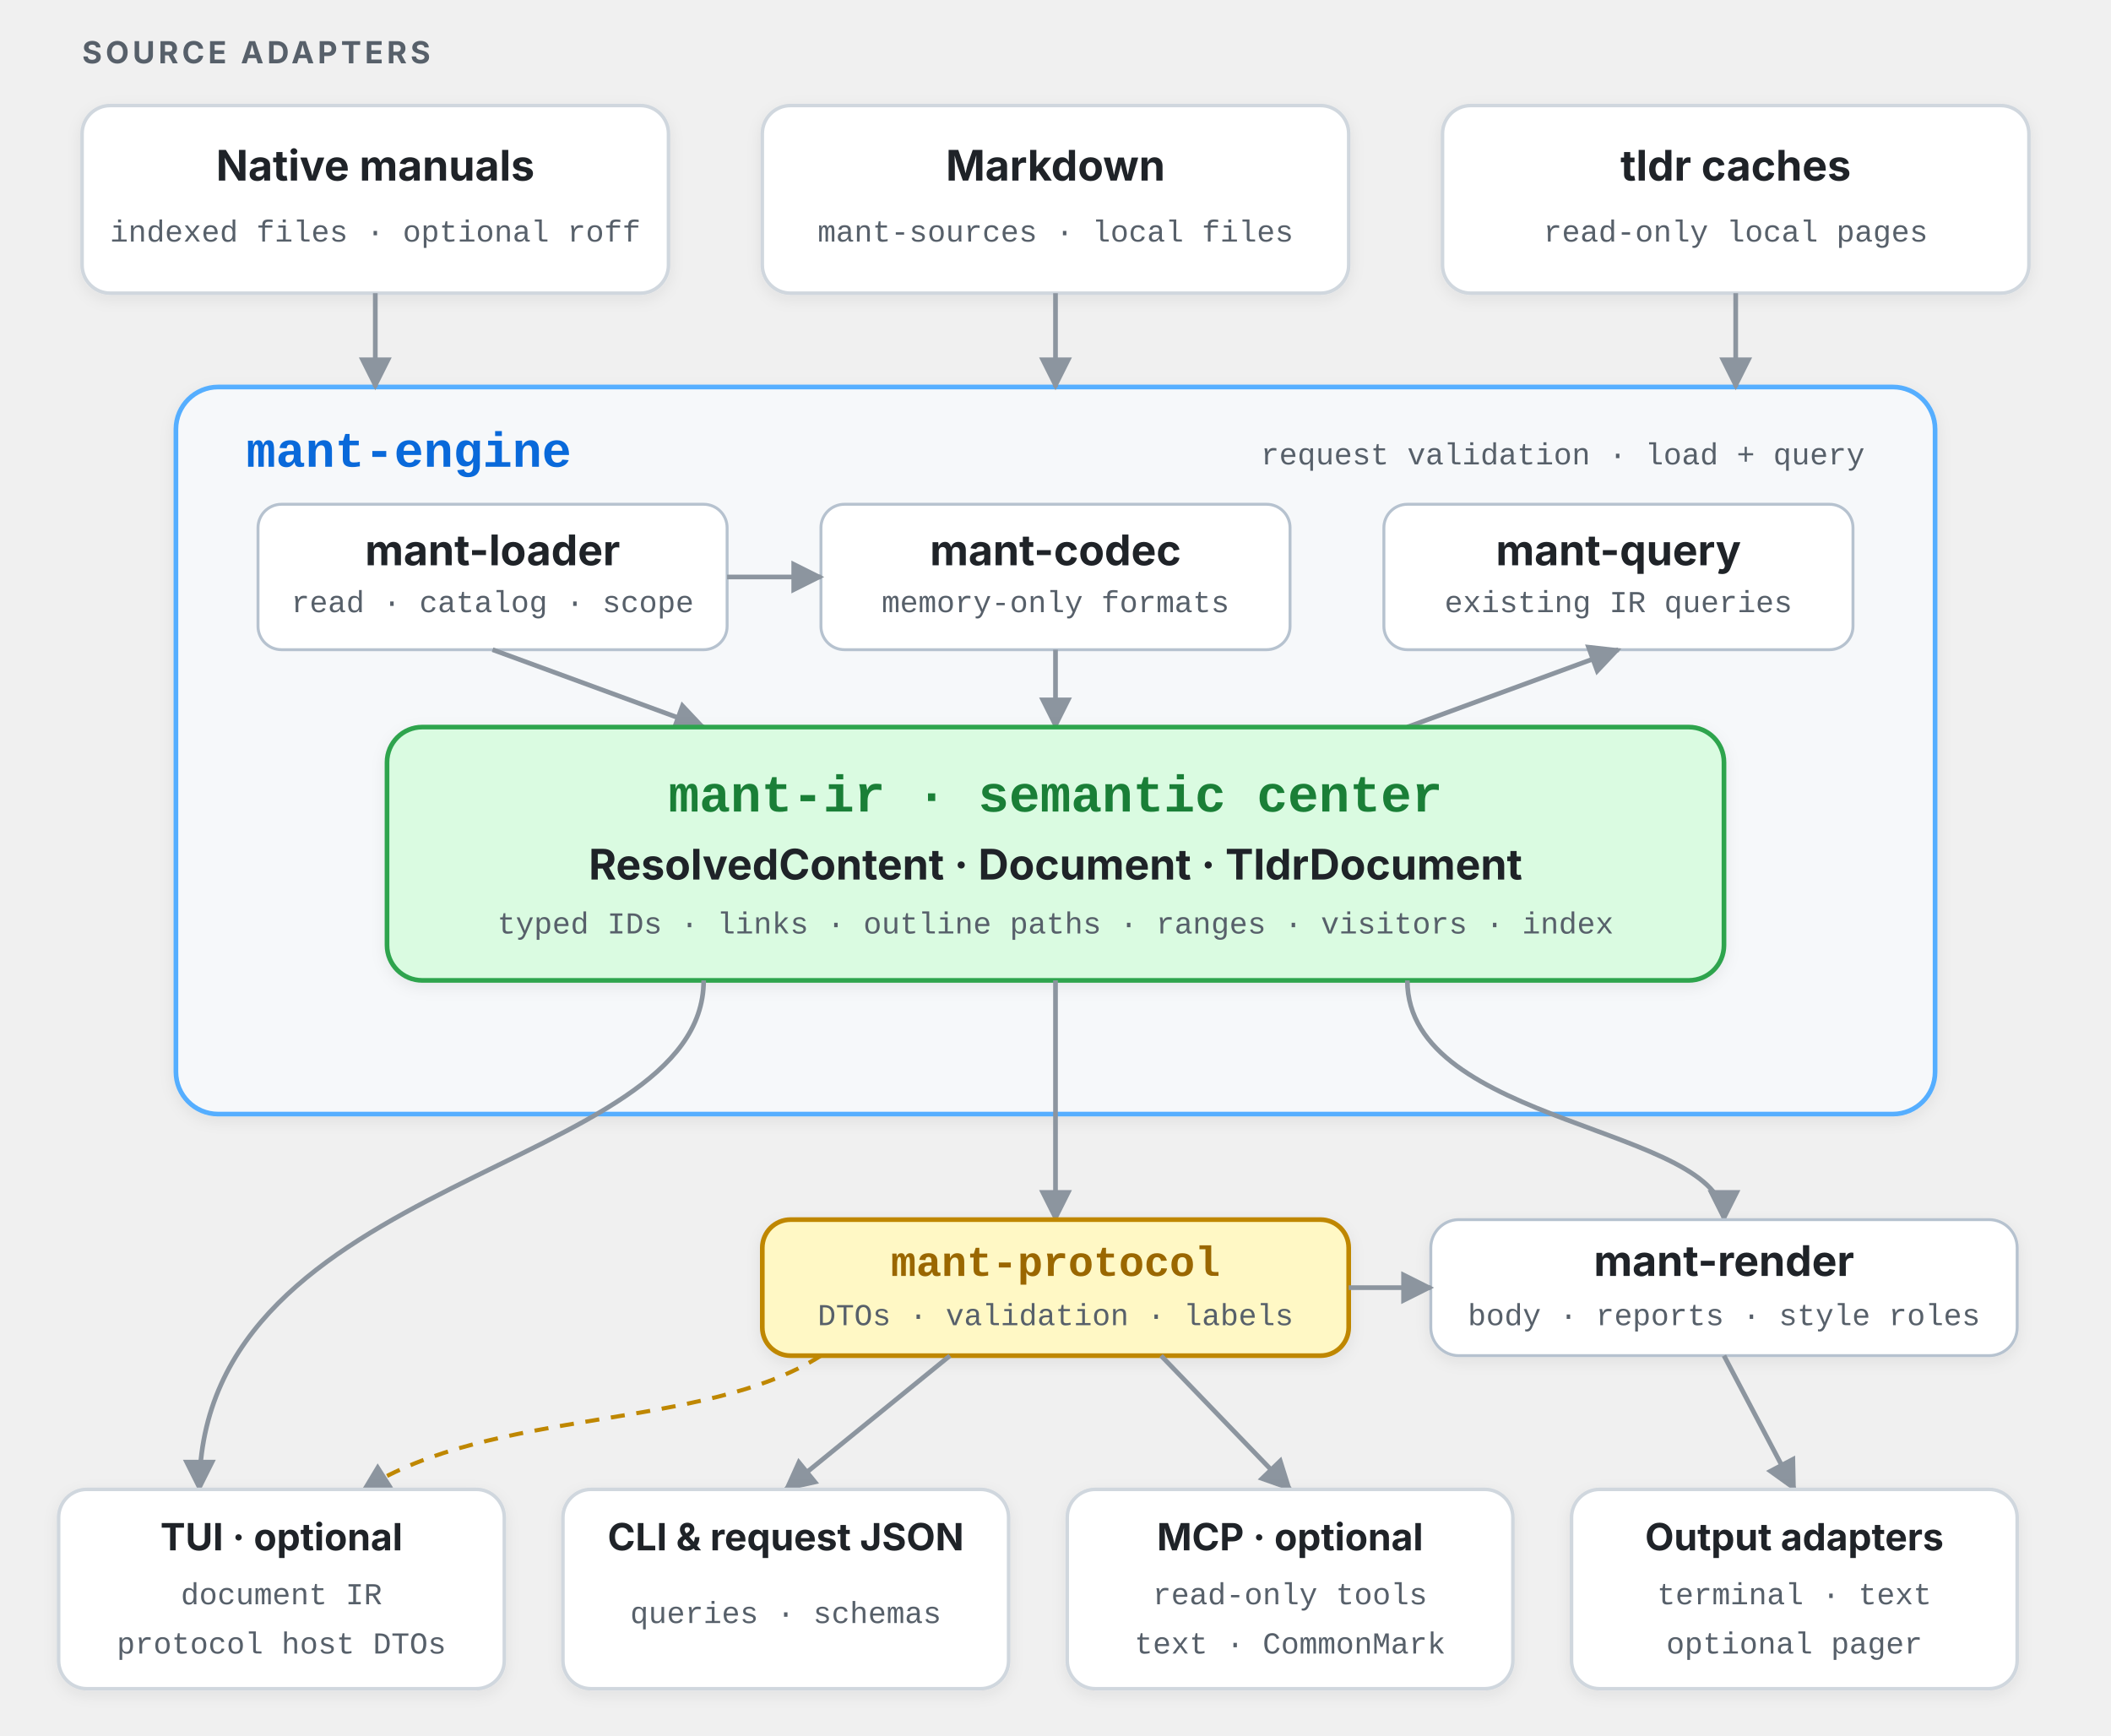
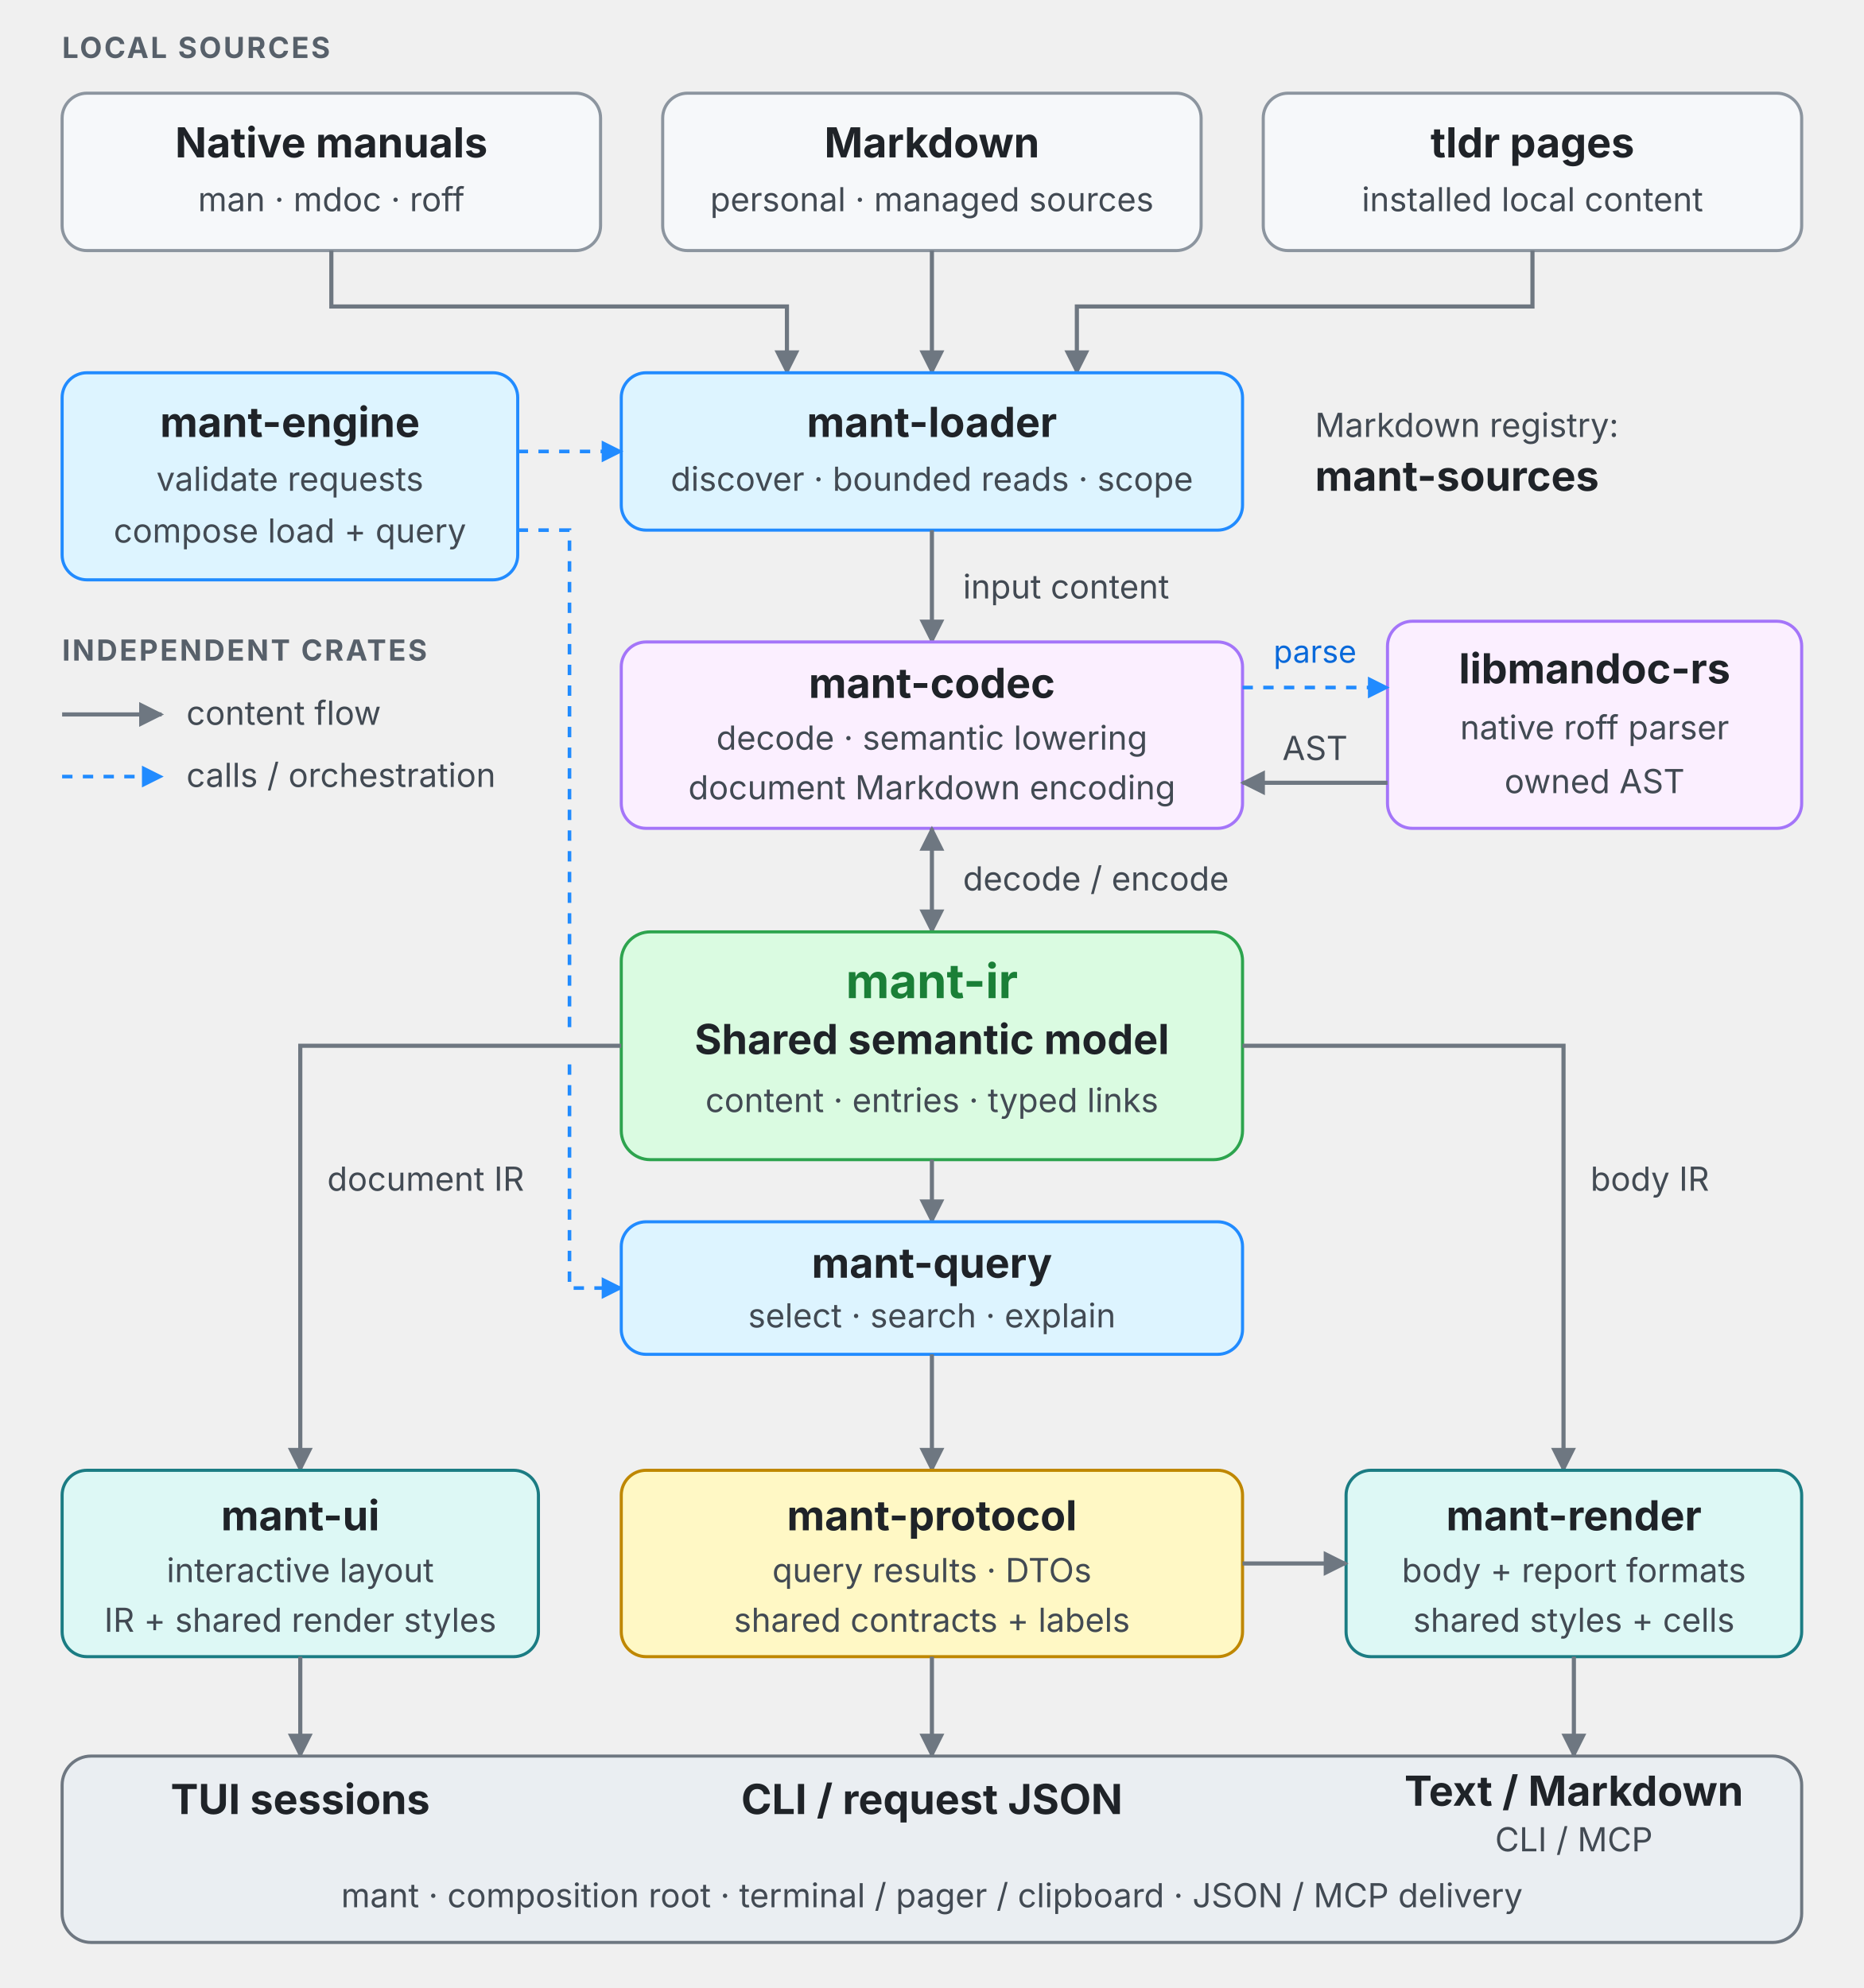
- <svg xmlns="http://www.w3.org/2000/svg" width="900" height="740" viewBox="0 0 900 740" role="img" aria-labelledby="title description">
+ <svg xmlns="http://www.w3.org/2000/svg" width="900" height="960" viewBox="0 0 900 960" role="img" aria-labelledby="title description">
  <defs>
-     <marker id="arrow" viewBox="0 0 10 10" refX="9" refY="5" markerWidth="7" markerHeight="7" orient="auto-start-reverse">
-       <path d="M 0 0 L 10 5 L 0 10 z" class="arrow-head" />
+     <marker id="arrow" viewBox="0 0 10 10" refX="9" refY="5" markerWidth="6" markerHeight="6" orient="auto-start-reverse">
+       <path d="M 0 0 L 10 5 L 0 10 z" fill="#6e7781" />
    </marker>
-     <filter id="shadow" x="-10%" y="-10%" width="120%" height="130%">
-       <feDropShadow dx="0" dy="2" stdDeviation="3" flood-opacity="0.07" />
-     </filter>
+     <marker id="call-arrow" viewBox="0 0 10 10" refX="9" refY="5" markerWidth="6" markerHeight="6" orient="auto">
+       <path d="M 0 0 L 10 5 L 0 10 z" fill="#218bff" />
+     </marker>
    <style>
-       .card { fill: #ffffff; stroke: #d0d7de; stroke-width: 1.5; }
-       .engine { fill: #f6f8fa; stroke: #54aeff; stroke-width: 2; }
-       .stage { fill: #ffffff; stroke: #b6c2cf; stroke-width: 1.25; }
-       .ir { fill: #dafbe1; stroke: #2da44e; stroke-width: 2; }
-       .protocol { fill: #fff8c5; stroke: #bf8700; stroke-width: 2; }
-       .connector { fill: none; stroke: #8c959f; stroke-width: 2; marker-end: url(#arrow); }
-       .protocol-connector { fill: none; stroke: #bf8700; stroke-width: 1.75; stroke-dasharray: 6 5; marker-end: url(#arrow); }
-       .arrow-head { fill: #8c959f; }
-       .label { fill: #57606a; font: 650 13px -apple-system, BlinkMacSystemFont, "Segoe UI", sans-serif; letter-spacing: 1.5px; }
-       .title { fill: #1f2328; font: 650 18px -apple-system, BlinkMacSystemFont, "Segoe UI", sans-serif; }
-       .detail { fill: #57606a; font: 13px ui-monospace, SFMono-Regular, Consolas, "Liberation Mono", monospace; }
-       .engine-title { fill: #0969da; font: 700 21px ui-monospace, SFMono-Regular, Consolas, "Liberation Mono", monospace; }
-       .ir-title { fill: #1a7f37; font: 700 22px ui-monospace, SFMono-Regular, Consolas, "Liberation Mono", monospace; }
-       .protocol-title { fill: #9a6700; font: 700 18px ui-monospace, SFMono-Regular, Consolas, "Liberation Mono", monospace; }
-       .interface-title { fill: #1f2328; font: 650 16px -apple-system, BlinkMacSystemFont, "Segoe UI", sans-serif; }
+       .source { fill: #f6f8fa; stroke: #8c959f; }
+       .execution { fill: #ddf4ff; stroke: #218bff; }
+       .codec { fill: #fbefff; stroke: #a475f9; }
+       .ir { fill: #dafbe1; stroke: #2da44e; }
+       .protocol { fill: #fff8c5; stroke: #bf8700; }
+       .presentation { fill: #ddf8f5; stroke: #1b7c83; }
+       .host { fill: #eaeef2; stroke: #6e7781; }
+       rect { stroke-width: 1.5; }
+       .flow { fill: none; stroke: #6e7781; stroke-width: 2; marker-end: url(#arrow); }
+       .both { marker-start: url(#arrow); }
+       .call { fill: none; stroke: #218bff; stroke-width: 1.75; stroke-dasharray: 5 5; marker-end: url(#call-arrow); }
+       .call-stem { marker-end: none; }
+       .title { fill: #1f2328; font: 650 20px -apple-system, BlinkMacSystemFont, "Segoe UI", sans-serif; }
+       .detail { fill: #424a53; font: 16px -apple-system, BlinkMacSystemFont, "Segoe UI", sans-serif; }
+       .label { fill: #57606a; font: 650 14px -apple-system, BlinkMacSystemFont, "Segoe UI", sans-serif; letter-spacing: 1px; }
+       .call-label { fill: #0969da; font: 15px -apple-system, BlinkMacSystemFont, "Segoe UI", sans-serif; }
+       .ir-title { fill: #1a7f37; font: 700 23px -apple-system, BlinkMacSystemFont, "Segoe UI", sans-serif; }
      @media (prefers-color-scheme: dark) {
-         .card, .stage { fill: #161b22; stroke: #30363d; }
-         .engine { fill: #0d2033; stroke: #1f6feb; }
-         .ir { fill: #173b24; stroke: #2ea043; }
+         .source { fill: #161b22; stroke: #6e7681; }
+         .execution { fill: #0d2033; stroke: #58a6ff; }
+         .codec { fill: #271b36; stroke: #bc8cff; }
+         .ir { fill: #173b24; stroke: #3fb950; }
        .protocol { fill: #3b2e0b; stroke: #d29922; }
-         .connector { stroke: #6e7681; }
-         .protocol-connector { stroke: #d29922; }
-         .arrow-head { fill: #6e7681; }
-         .label, .detail { fill: #8b949e; }
+         .presentation { fill: #123536; stroke: #56d4c7; }
+         .host { fill: #21262d; stroke: #8b949e; }
+         .flow { stroke: #8b949e; }
+         .call { stroke: #58a6ff; }
+         #arrow path { fill: #8b949e; }
+         #call-arrow path { fill: #58a6ff; }
        .title { fill: #f0f6fc; }
-         .engine-title { fill: #58a6ff; }
+         .detail, .label { fill: #b1bac4; }
+         .call-label { fill: #58a6ff; }
        .ir-title { fill: #56d364; }
-         .protocol-title { fill: #e3b341; }
-         .interface-title { fill: #f0f6fc; }
      }
    </style>
  </defs>
-   <text x="35" y="27" class="label">SOURCE ADAPTERS</text>
-   <g filter="url(#shadow)">
-     <rect x="35" y="45" width="250" height="80" rx="12" class="card" />
-     <rect x="325" y="45" width="250" height="80" rx="12" class="card" />
-     <rect x="615" y="45" width="250" height="80" rx="12" class="card" />
+   <text x="30" y="28" class="label">LOCAL SOURCES</text>
+   <rect x="30" y="45" width="260" height="76" rx="12" class="source" />
+   <rect x="320" y="45" width="260" height="76" rx="12" class="source" />
+   <rect x="610" y="45" width="260" height="76" rx="12" class="source" />
+   <g text-anchor="middle">
+     <text x="160" y="76" class="title">Native manuals</text>
+     <text x="160" y="102" class="detail">man · mdoc · roff</text>
+     <text x="450" y="76" class="title">Markdown</text>
+     <text x="450" y="102" class="detail">personal · managed sources</text>
+     <text x="740" y="76" class="title">tldr pages</text>
+     <text x="740" y="102" class="detail">installed local content</text>
  </g>
-   <text x="160" y="77" text-anchor="middle" class="title">Native manuals</text>
-   <text x="160" y="103" text-anchor="middle" class="detail">indexed files · optional roff</text>
-   <text x="450" y="77" text-anchor="middle" class="title">Markdown</text>
-   <text x="450" y="103" text-anchor="middle" class="detail">mant-sources · local files</text>
-   <text x="740" y="77" text-anchor="middle" class="title">tldr caches</text>
-   <text x="740" y="103" text-anchor="middle" class="detail">read-only local pages</text>
-   <g filter="url(#shadow)">
-     <rect x="75" y="165" width="750" height="310" rx="18" class="engine" />
-   </g>
-   <path d="M 160 125 L 160 165" class="connector" />
-   <path d="M 450 125 L 450 165" class="connector" />
-   <path d="M 740 125 L 740 165" class="connector" />
-   <text x="105" y="199" class="engine-title">mant-engine</text>
-   <text x="795" y="198" text-anchor="end" class="detail">request validation · load + query</text>
-   <g>
-     <rect x="110" y="215" width="200" height="62" rx="10" class="stage" />
-     <rect x="350" y="215" width="200" height="62" rx="10" class="stage" />
-     <rect x="590" y="215" width="200" height="62" rx="10" class="stage" />
-   </g>
-   <text x="210" y="241" text-anchor="middle" class="title">mant-loader</text>
-   <text x="210" y="261" text-anchor="middle" class="detail">read · catalog · scope</text>
-   <text x="450" y="241" text-anchor="middle" class="title">mant-codec</text>
-   <text x="450" y="261" text-anchor="middle" class="detail">memory-only formats</text>
-   <text x="690" y="241" text-anchor="middle" class="title">mant-query</text>
-   <text x="690" y="261" text-anchor="middle" class="detail">existing IR queries</text>
-   <path d="M 310 246 L 350 246" class="connector" />
-   <path d="M 210 277 L 300 310" class="connector" />
-   <path d="M 450 277 L 450 310" class="connector" />
-   <path d="M 600 310 L 690 277" class="connector" />
-   <g filter="url(#shadow)">
-     <rect x="165" y="310" width="570" height="108" rx="15" class="ir" />
-   </g>
-   <text x="450" y="346" text-anchor="middle" class="ir-title">mant-ir · semantic center</text>
-   <text x="450" y="375" text-anchor="middle" class="title">ResolvedContent · Document · TldrDocument</text>
-   <text x="450" y="398" text-anchor="middle" class="detail">typed IDs · links · outline paths · ranges · visitors · index</text>
-   <path d="M 300 418 C 300 500, 85 500, 85 635" class="connector" />
-   <path d="M 600 418 C 600 480, 735 480, 735 520" class="connector" />
-   <path d="M 450 418 L 450 520" class="connector" />
-   <g filter="url(#shadow)">
-     <rect x="325" y="520" width="250" height="58" rx="12" class="protocol" />
-     <rect x="610" y="520" width="250" height="58" rx="12" class="stage" />
-   </g>
-   <text x="450" y="544" text-anchor="middle" class="protocol-title">mant-protocol</text>
-   <text x="450" y="565" text-anchor="middle" class="detail">DTOs · validation · labels</text>
-   <text x="735" y="544" text-anchor="middle" class="title">mant-render</text>
-   <text x="735" y="565" text-anchor="middle" class="detail">body · reports · style roles</text>
-   <path d="M 575 549 L 610 549" class="connector" />
-   <path d="M 735 578 L 765 635" class="connector" />
-   <path d="M 350 578 C 300 610, 210 600, 155 635" class="protocol-connector" />
-   <path d="M 405 578 L 335 635" class="connector" />
-   <path d="M 495 578 L 550 635" class="connector" />
-   <g filter="url(#shadow)">
-     <rect x="25" y="635" width="190" height="85" rx="12" class="card" />
-     <rect x="240" y="635" width="190" height="85" rx="12" class="card" />
-     <rect x="455" y="635" width="190" height="85" rx="12" class="card" />
-     <rect x="670" y="635" width="190" height="85" rx="12" class="card" />
-   </g>
-   <text x="120" y="661" text-anchor="middle" class="interface-title">TUI · optional</text>
-   <text x="120" y="684" text-anchor="middle" class="detail">document IR</text>
-   <text x="120" y="705" text-anchor="middle" class="detail">protocol host DTOs</text>
-   <text x="335" y="661" text-anchor="middle" class="interface-title">CLI &amp; request JSON</text>
-   <text x="335" y="692" text-anchor="middle" class="detail">queries · schemas</text>
-   <text x="550" y="661" text-anchor="middle" class="interface-title">MCP · optional</text>
-   <text x="550" y="684" text-anchor="middle" class="detail">read-only tools</text>
-   <text x="550" y="705" text-anchor="middle" class="detail">text · CommonMark</text>
-   <text x="765" y="661" text-anchor="middle" class="interface-title">Output adapters</text>
-   <text x="765" y="684" text-anchor="middle" class="detail">terminal · text</text>
-   <text x="765" y="705" text-anchor="middle" class="detail">optional pager</text>
+   <path d="M 160 121 V 148 H 380 V 180" class="flow" />
+   <path d="M 450 121 V 180" class="flow" />
+   <path d="M 740 121 V 148 H 520 V 180" class="flow" />
+   <rect x="300" y="180" width="300" height="76" rx="12" class="execution" />
+   <text x="450" y="211" text-anchor="middle" class="title">mant-loader</text>
+   <text x="450" y="237" text-anchor="middle" class="detail">discover · bounded reads · scope</text>
+   <text x="635" y="211" class="detail">Markdown registry:</text>
+   <text x="635" y="237" class="title">mant-sources</text>
+   <path d="M 450 256 V 310" class="flow" />
+   <text x="465" y="289" class="detail">input content</text>
+   <rect x="30" y="180" width="220" height="100" rx="12" class="execution" />
+   <text x="140" y="211" text-anchor="middle" class="title">mant-engine</text>
+   <text x="140" y="237" text-anchor="middle" class="detail">validate requests</text>
+   <text x="140" y="262" text-anchor="middle" class="detail">compose load + query</text>
+   <path d="M 250 218 H 300" class="call" />
+   <path d="M 250 256 H 275 V 496" class="call call-stem" />
+   <path d="M 275 514 V 622 H 300" class="call" />
+   <text x="30" y="319" class="label">INDEPENDENT CRATES</text>
+   <path d="M 30 345 H 78" class="flow" />
+   <text x="90" y="350" class="detail">content flow</text>
+   <path d="M 30 375 H 78" class="call" />
+   <text x="90" y="380" class="detail">calls / orchestration</text>
+   <rect x="300" y="310" width="300" height="90" rx="12" class="codec" />
+   <text x="450" y="337" text-anchor="middle" class="title">mant-codec</text>
+   <text x="450" y="362" text-anchor="middle" class="detail">decode · semantic lowering</text>
+   <text x="450" y="386" text-anchor="middle" class="detail">document Markdown encoding</text>
+   <rect x="670" y="300" width="200" height="100" rx="12" class="codec" />
+   <text x="770" y="330" text-anchor="middle" class="title">libmandoc-rs</text>
+   <text x="770" y="357" text-anchor="middle" class="detail">native roff parser</text>
+   <text x="770" y="383" text-anchor="middle" class="detail">owned AST</text>
+   <path d="M 600 332 H 670" class="call" />
+   <text x="635" y="320" text-anchor="middle" class="call-label">parse</text>
+   <path d="M 670 378 H 600" class="flow" />
+   <text x="635" y="367" text-anchor="middle" class="detail">AST</text>
+   <path d="M 450 400 V 450" class="flow both" />
+   <text x="465" y="430" class="detail">decode / encode</text>
+   <rect x="300" y="450" width="300" height="110" rx="14" class="ir" />
+   <text x="450" y="482" text-anchor="middle" class="ir-title">mant-ir</text>
+   <text x="450" y="509" text-anchor="middle" class="title">Shared semantic model</text>
+   <text x="450" y="537" text-anchor="middle" class="detail">content · entries · typed links</text>
+   <path d="M 450 560 V 590" class="flow" />
+   <rect x="300" y="590" width="300" height="64" rx="12" class="execution" />
+   <text x="450" y="617" text-anchor="middle" class="title">mant-query</text>
+   <text x="450" y="641" text-anchor="middle" class="detail">select · search · explain</text>
+   <path d="M 450 654 V 710" class="flow" />
+   <path d="M 300 505 H 145 V 710" class="flow" />
+   <text x="158" y="575" class="detail">document IR</text>
+   <path d="M 600 505 H 755 V 710" class="flow" />
+   <text x="768" y="575" class="detail">body IR</text>
+   <rect x="30" y="710" width="230" height="90" rx="12" class="presentation" />
+   <text x="145" y="739" text-anchor="middle" class="title">mant-ui</text>
+   <text x="145" y="764" text-anchor="middle" class="detail">interactive layout</text>
+   <text x="145" y="788" text-anchor="middle" class="detail">IR + shared render styles</text>
+   <rect x="300" y="710" width="300" height="90" rx="12" class="protocol" />
+   <text x="450" y="739" text-anchor="middle" class="title">mant-protocol</text>
+   <text x="450" y="764" text-anchor="middle" class="detail">query results · DTOs</text>
+   <text x="450" y="788" text-anchor="middle" class="detail">shared contracts + labels</text>
+   <rect x="650" y="710" width="220" height="90" rx="12" class="presentation" />
+   <text x="760" y="739" text-anchor="middle" class="title">mant-render</text>
+   <text x="760" y="764" text-anchor="middle" class="detail">body + report formats</text>
+   <text x="760" y="788" text-anchor="middle" class="detail">shared styles + cells</text>
+   <path d="M 600 755 H 650" class="flow" />
+   <path d="M 145 800 V 848" class="flow" />
+   <path d="M 450 800 V 848" class="flow" />
+   <path d="M 760 800 V 848" class="flow" />
+   <rect x="30" y="848" width="840" height="90" rx="14" class="host" />
+   <text x="145" y="876" text-anchor="middle" class="title">TUI sessions</text>
+   <text x="450" y="876" text-anchor="middle" class="title">CLI / request JSON</text>
+   <text x="760" y="872" text-anchor="middle" class="title">Text / Markdown</text>
+   <text x="760" y="894" text-anchor="middle" class="detail">CLI / MCP</text>
+   <text x="450" y="921" text-anchor="middle" class="detail">mant · composition root · terminal / pager / clipboard · JSON / MCP delivery</text>
</svg>
